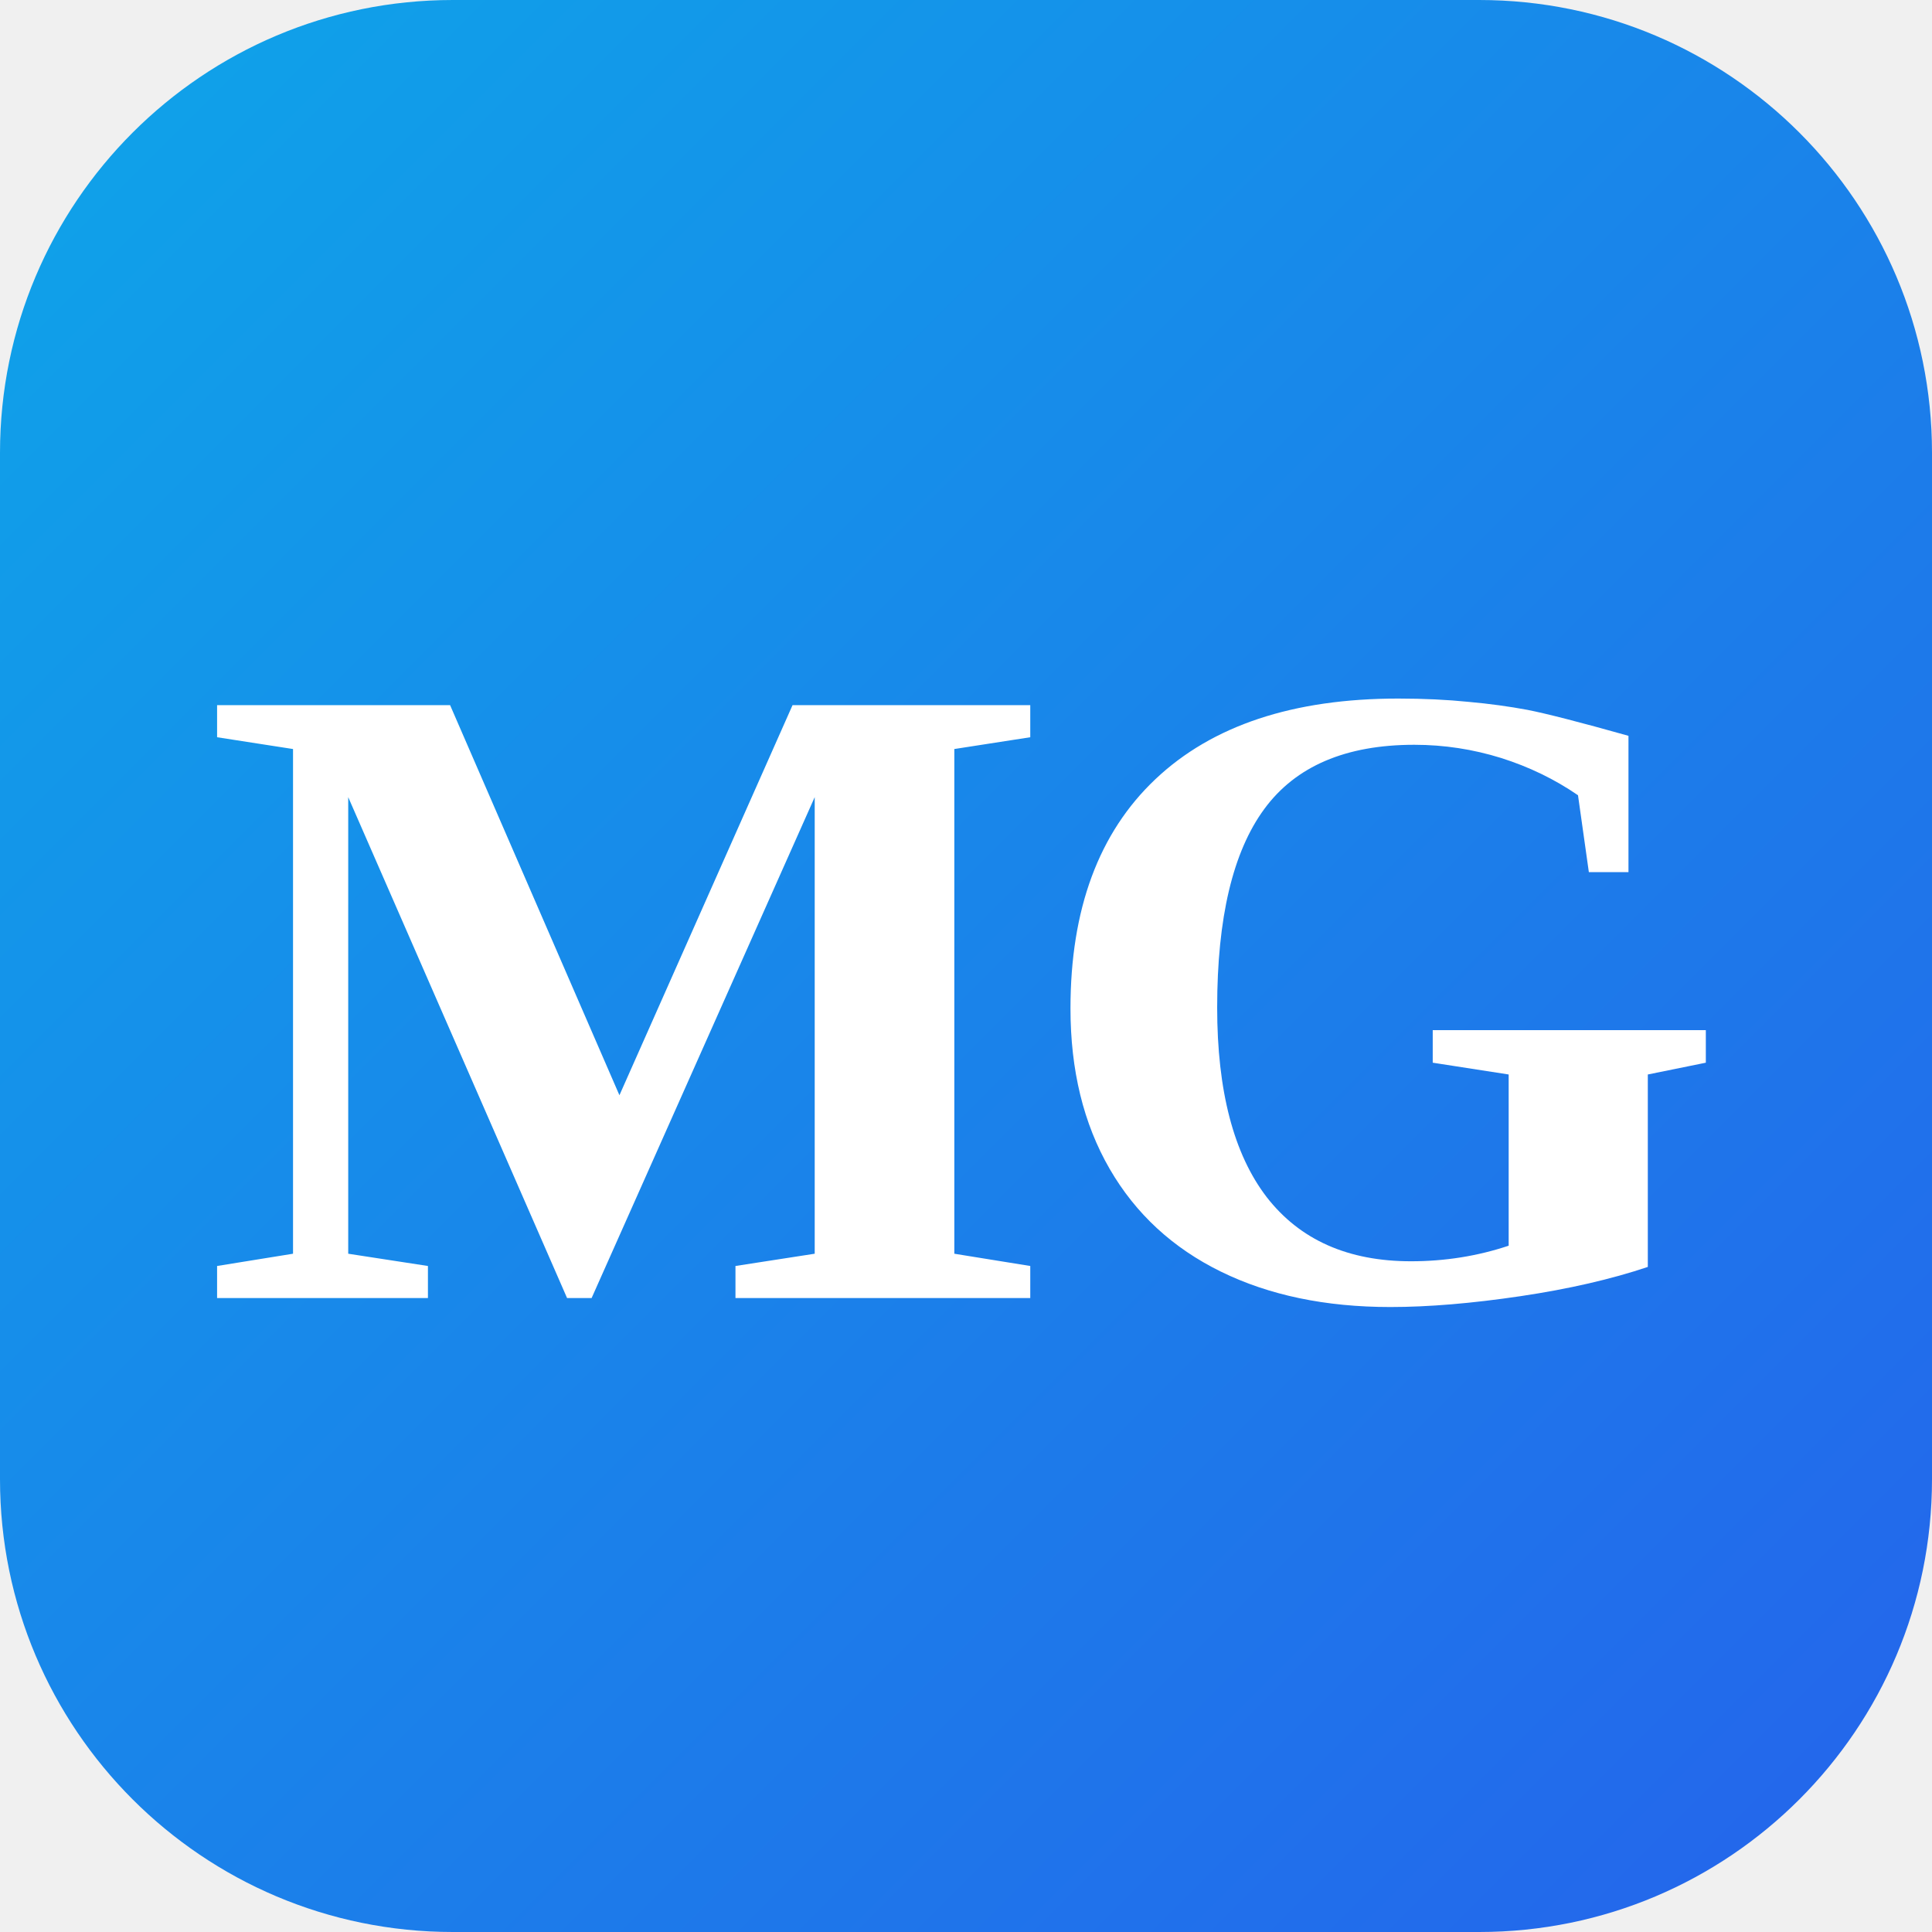
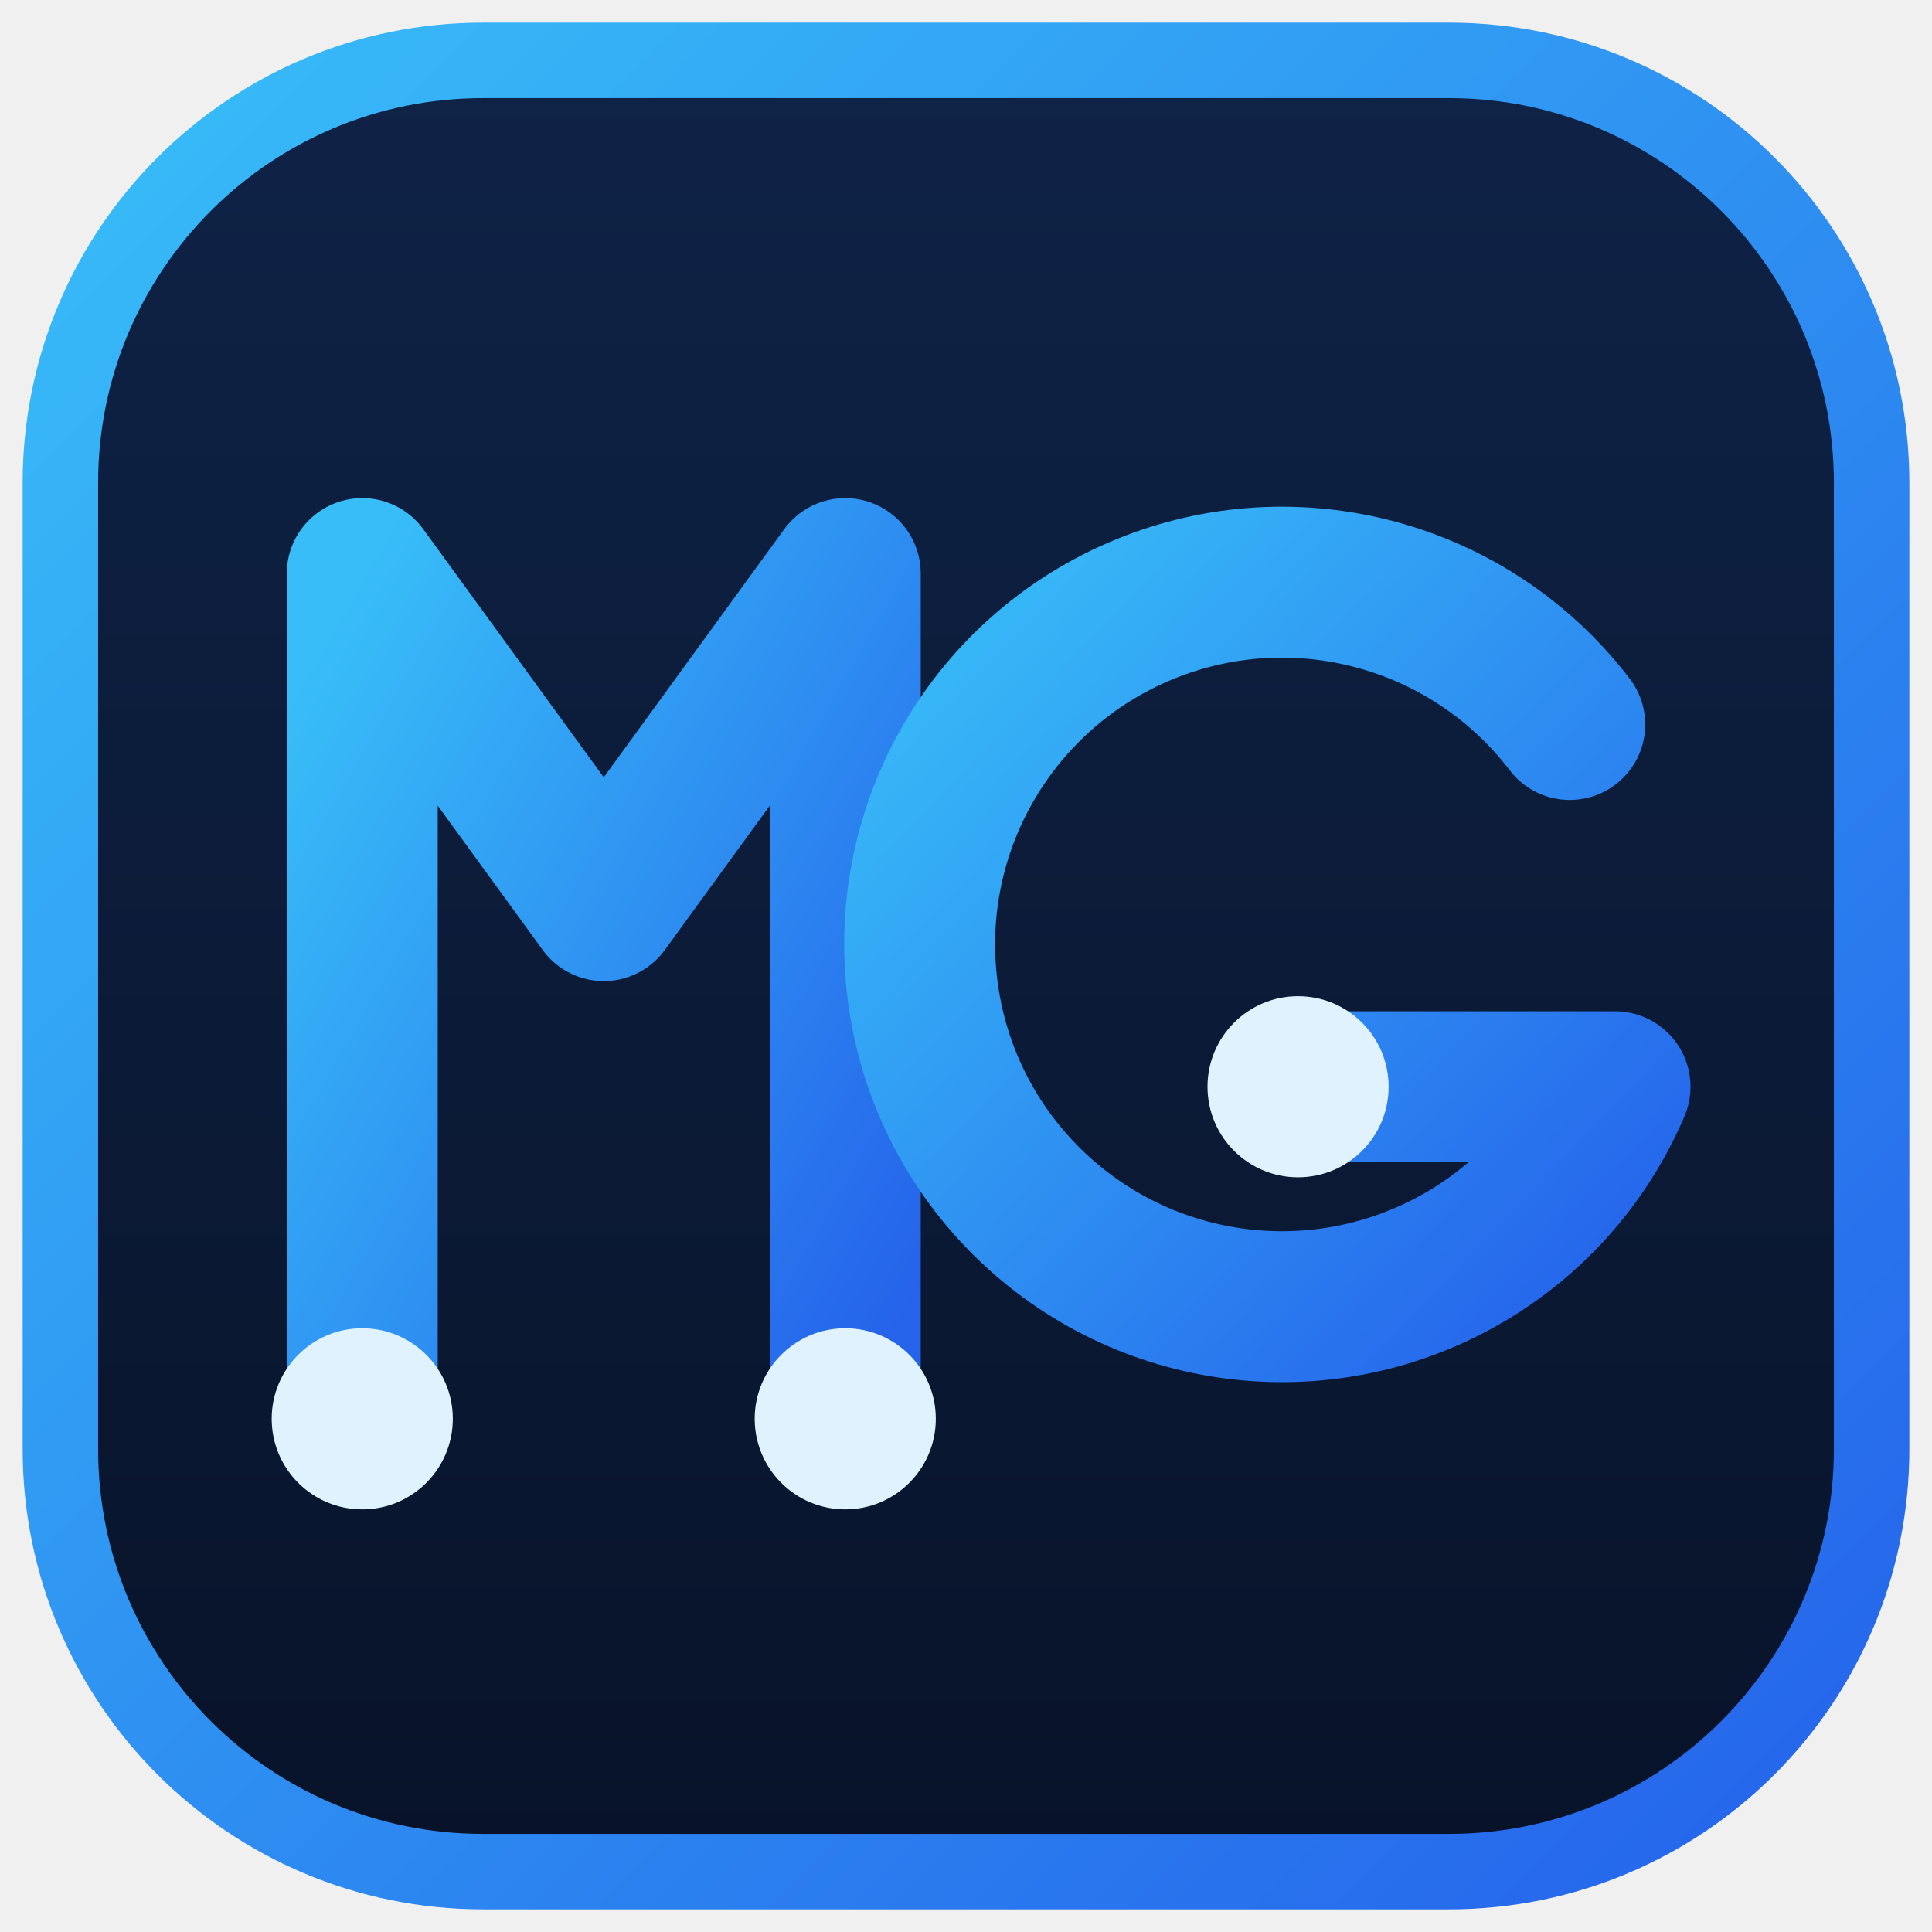
<svg xmlns="http://www.w3.org/2000/svg" viewBox="0 0 64 64">
  <defs>
    <linearGradient id="g" x1="0" y1="0" x2="1" y2="1">
-       <stop offset="0" stop-color="#0EA5E9" />
+       <stop offset="0" stop-color="#38BDF8" />
      <stop offset="1" stop-color="#2563EB" />
    </linearGradient>
+     <linearGradient id="b" x1="0" y1="0" x2="0" y2="1">
+       <stop offset="0" stop-color="#0F2347" />
+       <stop offset="1" stop-color="#081329" />
+     </linearGradient>
  </defs>
-   <rect width="64" height="64" rx="15" fill="url(#g)" />
-   <text x="32" y="43" text-anchor="middle" font-family="Playfair Display, Georgia, 'Times New Roman', serif" font-weight="700" font-size="30" fill="#fff" letter-spacing="-1">MG</text>
+   <rect x="2" y="2" width="60" height="60" rx="14" fill="url(#b)" stroke="url(#g)" stroke-width="2.5" />
+   <g fill="none" stroke="url(#g)" stroke-width="5" stroke-linecap="round" stroke-linejoin="round">
+     <path d="M12 47V19l8 11 8-11v28" />
+     <path d="M52 24a12 12 0 1 0 1.5 12H43" />
+   </g>
+   <g fill="#E0F2FE">
+     <circle cx="12" cy="47" r="3" />
+     <circle cx="28" cy="47" r="3" />
+     <circle cx="43" cy="36" r="3" />
+   </g>
</svg>
